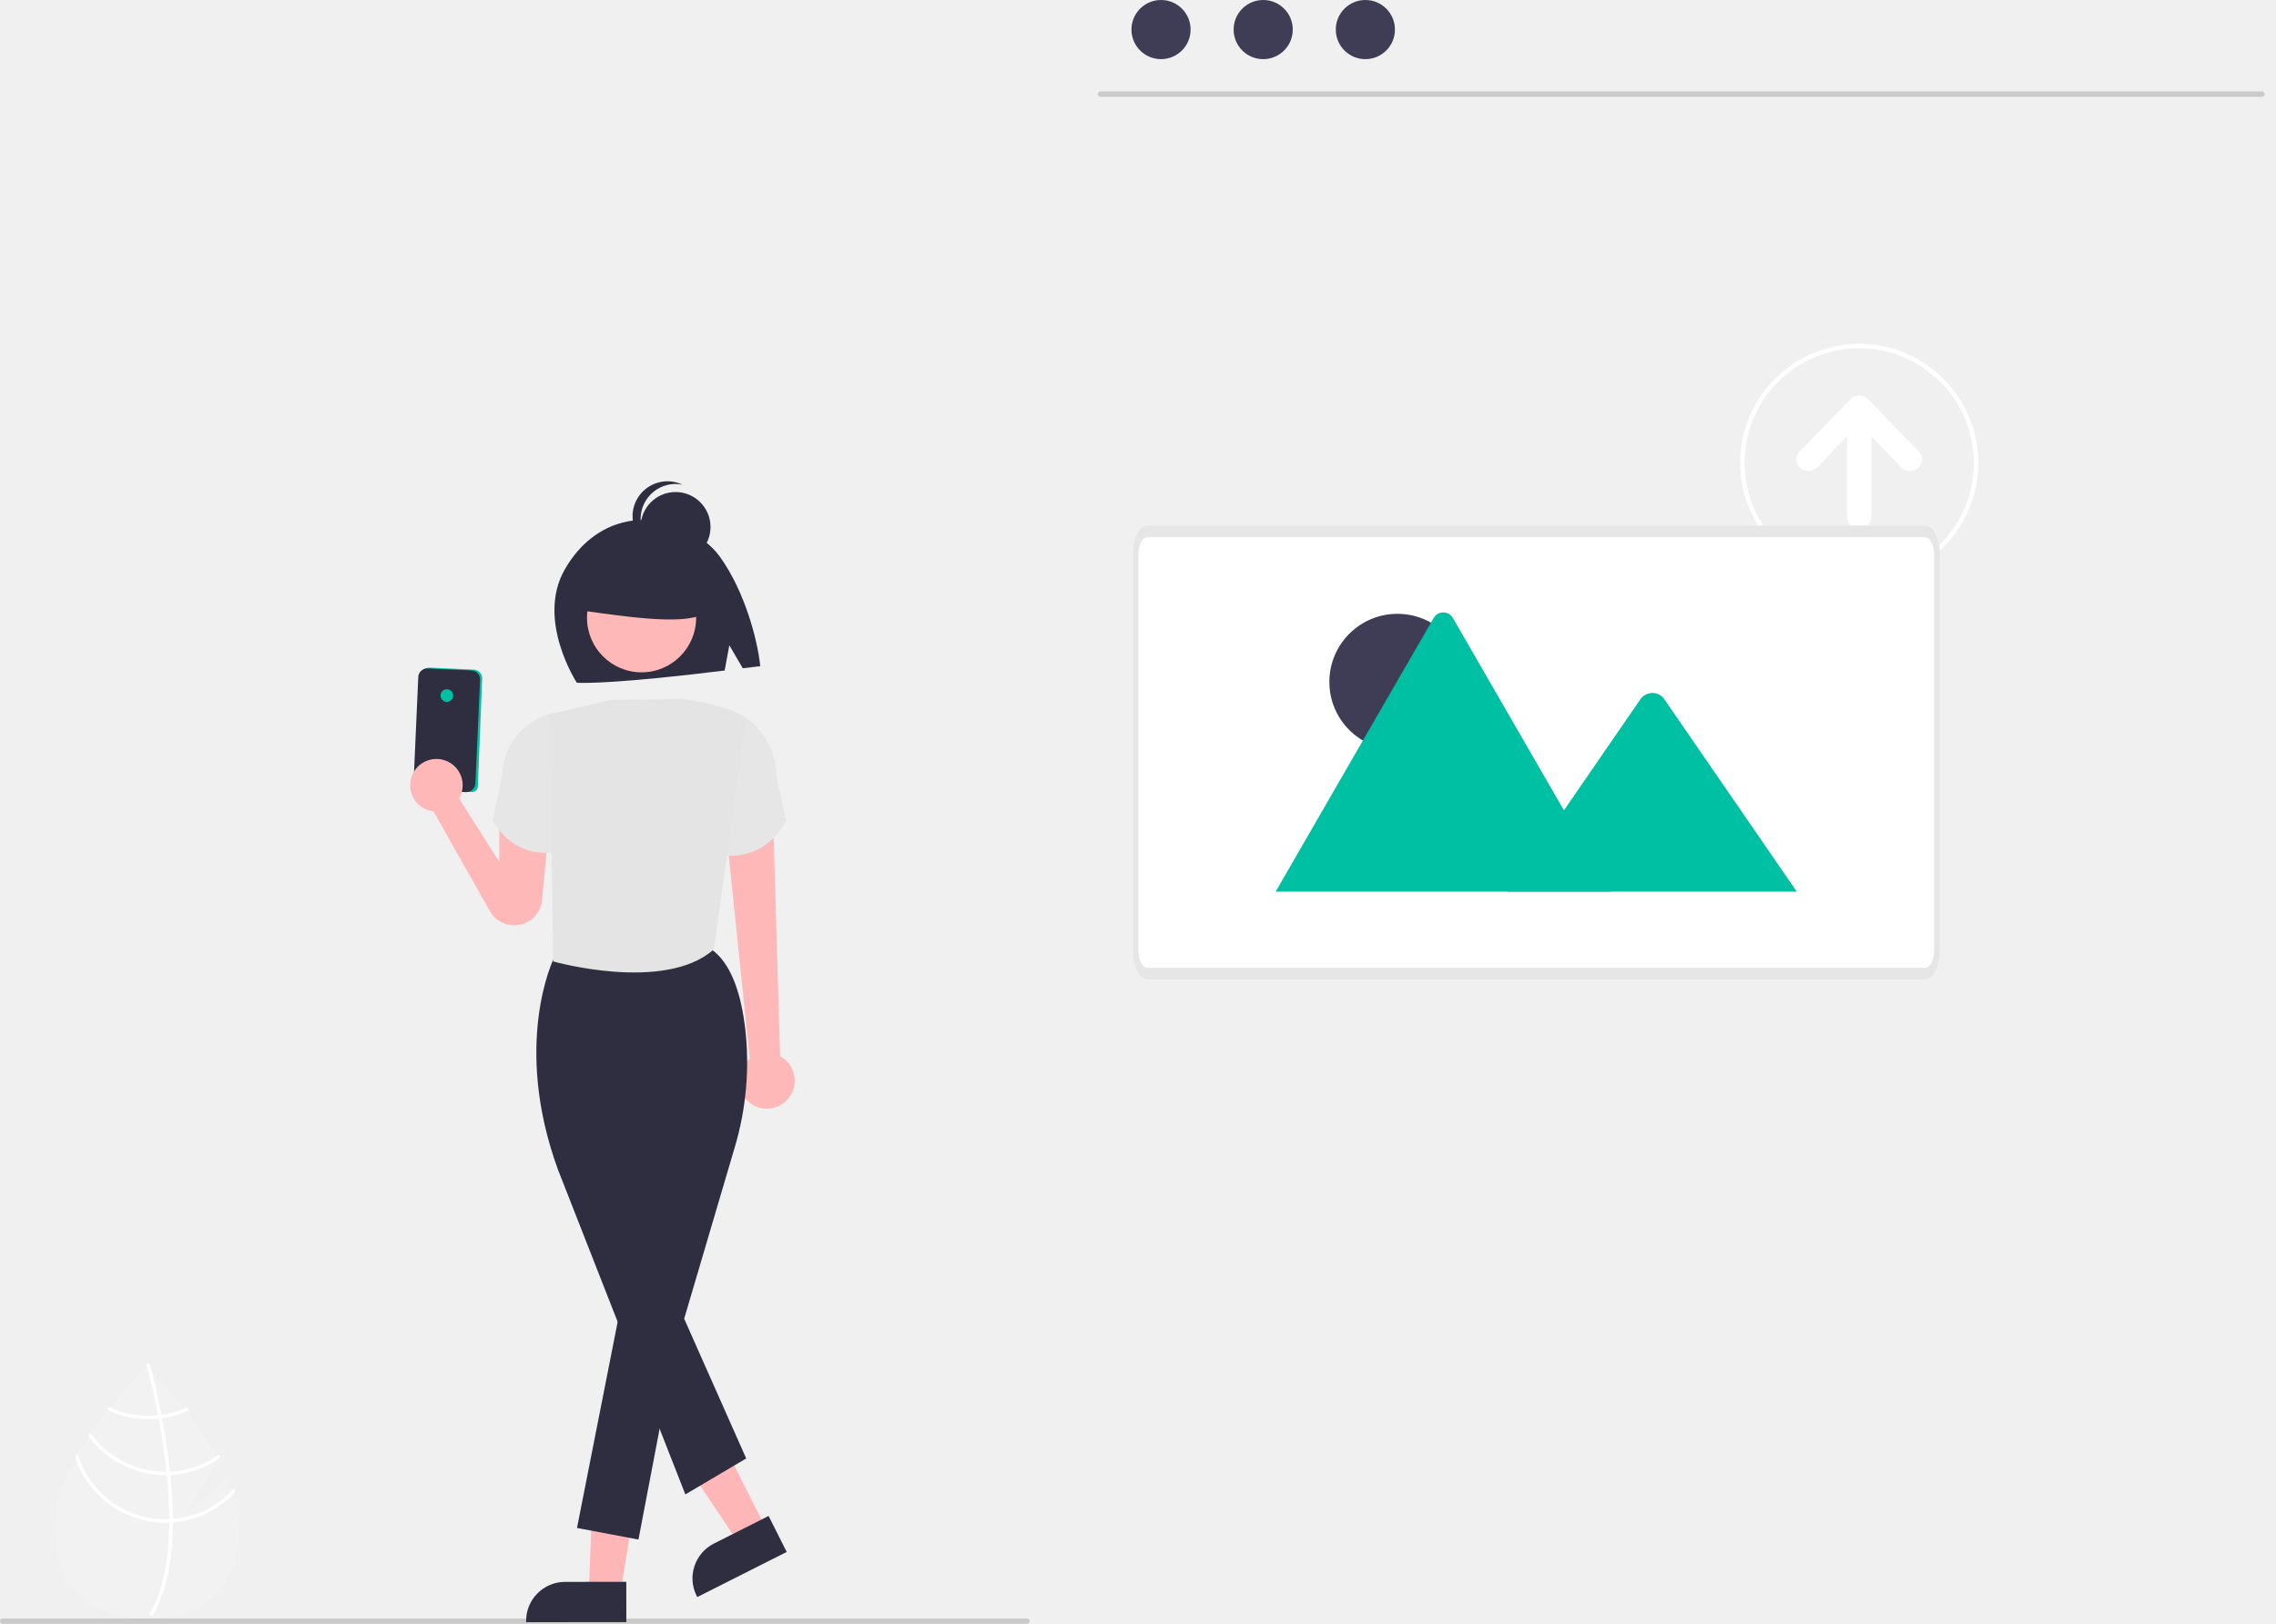
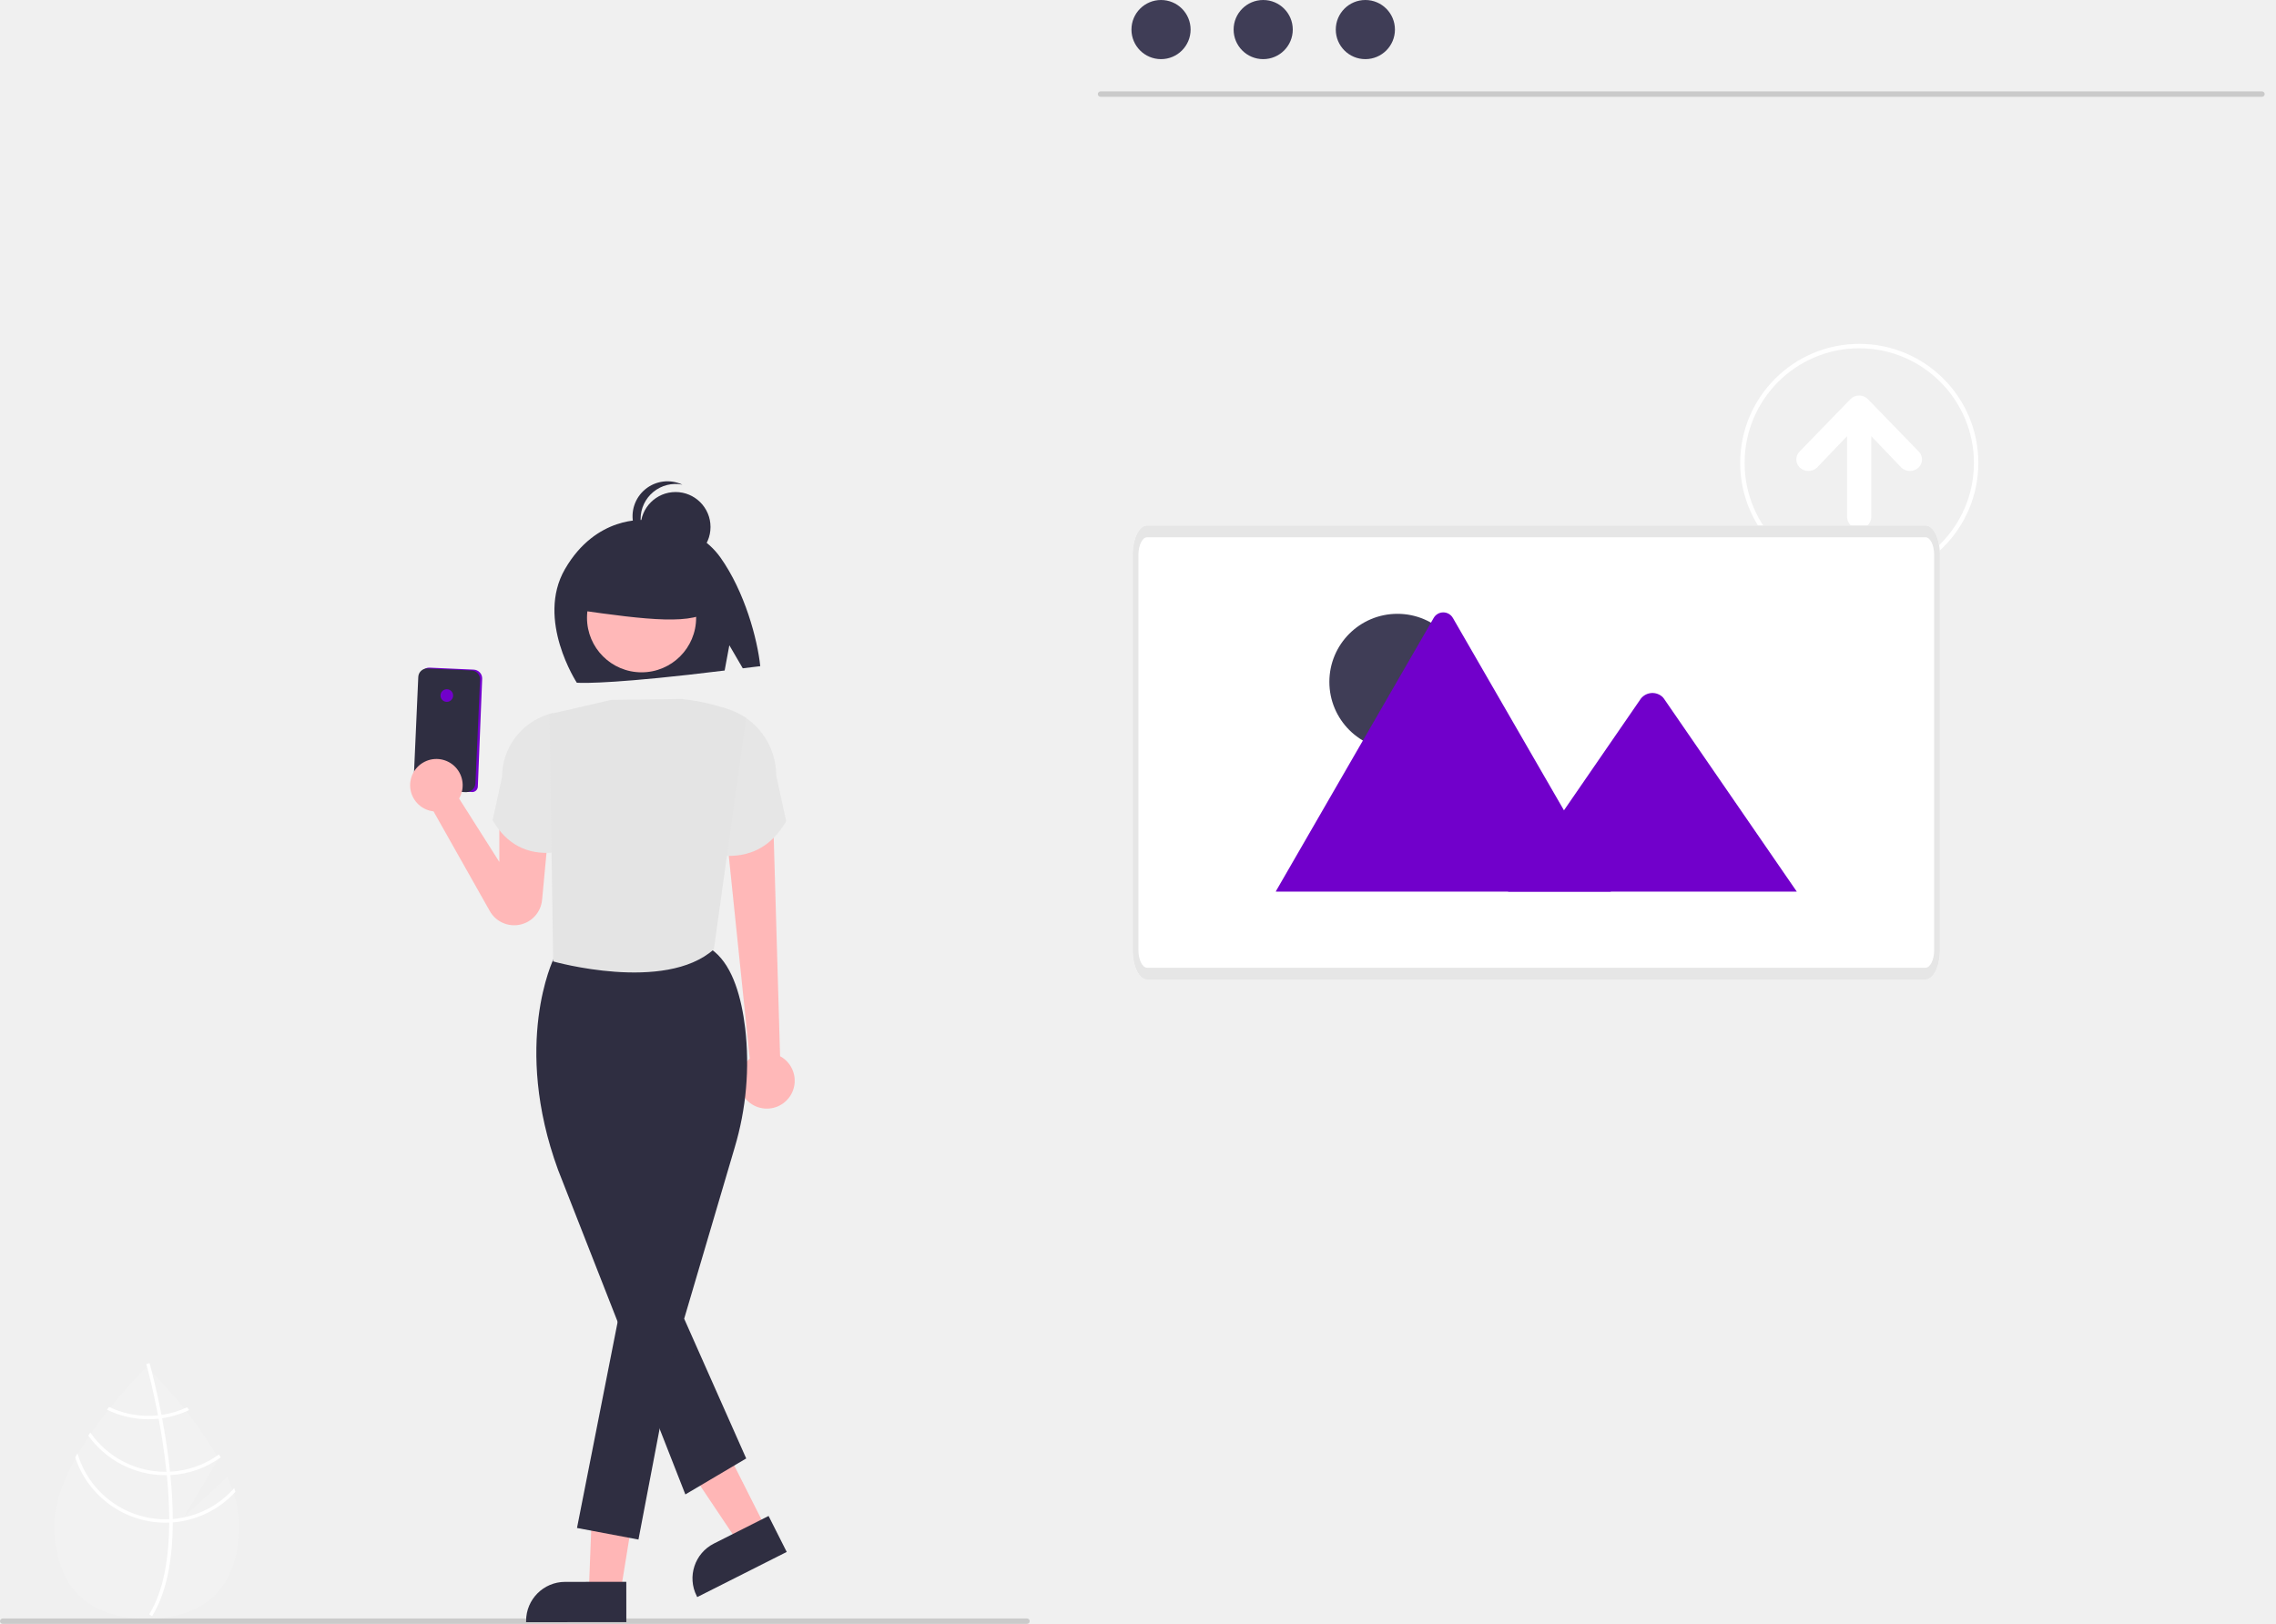
<svg xmlns="http://www.w3.org/2000/svg" data-name="Layer 1" width="846.547" height="604.047" viewBox="0 0 846.547 604.047">
  <path d="M261.305,697.327l-16.157,14.874,12.84-21.545c-10.116-18.345-26.661-34.2-26.661-34.2s-34.325,32.886-34.325,58.737S212.37,750.071,231.327,750.071c18.957,0,34.325-9.026,34.325-34.877C265.652,709.44,263.949,703.338,261.305,697.327Z" transform="translate(-176.7264 -147.9764)" fill="#f2f2f2" />
  <path d="M240.993,713.007v1.274c-.076,14.811-2.574,26.368-7.475,34.505-.069.12-.145.233-.214.353l-.549-.334-.524-.328c5.438-8.787,7.361-21.208,7.431-34.126.006-.416.013-.839.006-1.262-.019-5.469-.353-11.001-.889-16.376-.038-.416-.082-.839-.126-1.262-.744-7.09-1.817-13.865-2.914-19.75-.076-.416-.158-.833-.24-1.243-1.899-9.954-3.835-17.164-4.277-18.76-.05-.196-.082-.303-.088-.328l.599-.17.006-.006.606-.17c.006.025.114.385.29,1.053.675,2.498,2.429,9.279,4.151,18.224.076.404.158.82.233,1.236.896,4.775,1.773,10.112,2.466,15.713q.265,2.11.473,4.163c.05.423.095.845.132,1.262Q240.962,705.39,240.993,713.007Z" transform="translate(-176.7264 -147.9764)" fill="#fff" />
  <path d="M236.786,674.301c-.423.057-.852.114-1.287.158a34.8,34.8,0,0,1-3.558.183,33.851,33.851,0,0,1-14.635-3.305c-.265.334-.53.669-.801,1.009a35.104,35.104,0,0,0,15.436,3.558,36.006,36.006,0,0,0,3.797-.202c.429-.044.858-.101,1.28-.164a34.809,34.809,0,0,0,10.061-3.047q-.407-.52-.795-1.022A33.735,33.735,0,0,1,236.786,674.301Z" transform="translate(-176.7264 -147.9764)" fill="#fff" />
  <path d="M239.959,695.414q-.653.038-1.306.038c-.132.006-.271.006-.404.006a34.031,34.031,0,0,1-27.932-14.59c-.252.372-.505.744-.751,1.123a35.294,35.294,0,0,0,28.683,14.729c.177,0,.353,0,.53-.006.442-.006.877-.019,1.312-.038a35.108,35.108,0,0,0,18.703-6.56c-.202-.372-.404-.744-.612-1.116A33.797,33.797,0,0,1,239.959,695.414Z" transform="translate(-176.7264 -147.9764)" fill="#fff" />
  <path d="M240.993,713.007c-.442.038-.883.063-1.325.082-.473.019-.946.032-1.419.032a34.123,34.123,0,0,1-32.713-24.551c-.284.511-.568,1.016-.839,1.527A35.372,35.372,0,0,0,238.249,714.382c.473,0,.946-.006,1.413-.032.448-.013.889-.038,1.331-.069a35.269,35.269,0,0,0,23.277-11.361c-.132-.467-.284-.927-.435-1.394A34.013,34.013,0,0,1,240.993,713.007Z" transform="translate(-176.7264 -147.9764)" fill="#fff" />
  <rect x="536.547" y="76.243" width="310" height="187.804" fill="#f0f0f0" />
  <path d="M1018.057,183.976h-432a1,1,0,0,1,0-2h432a1,1,0,0,1,0,2Z" transform="translate(-176.7264 -147.9764)" fill="#cacaca" />
  <circle cx="431.839" cy="11" r="11" fill="#3f3d56" />
  <circle cx="469.839" cy="11" r="11" fill="#3f3d56" />
  <circle cx="507.839" cy="11" r="11" fill="#3f3d56" />
  <path d="M890.288,315.832l-18.87-19.448a4.289,4.289,0,0,0-3.154-1.267h-.056a4.289,4.289,0,0,0-3.154,1.267l-18.87,19.448a4.164,4.164,0,0,0-.198,5.886q.096.102.198.198a4.658,4.658,0,0,0,6.365,0l11.181-11.688v30.136a4.511,4.511,0,0,0,9.013,0v-30.136l11.181,11.688a4.658,4.658,0,0,0,6.365,0,4.164,4.164,0,0,0,.198-5.886Q890.39,315.927,890.288,315.832Z" transform="translate(-176.7264 -147.9764)" fill="#fff" />
  <path d="M868.274,364.457a44.286,44.286,0,1,1,44.286-44.286A44.336,44.336,0,0,1,868.274,364.457Zm0-86.931a42.645,42.645,0,1,0,42.645,42.645A42.694,42.694,0,0,0,868.274,277.526Z" transform="translate(-176.7264 -147.9764)" fill="#fff" />
  <path id="a4df8293-127a-4fe1-b900-32b0737a0281-336" data-name="Path 138" d="M892.912,512.336H603.379c-2.959-.008-5.358-4.913-5.362-10.97V354.412c0-6.056,2.402-10.96,5.362-10.97H892.912c2.959.008,5.358,4.913,5.362,10.97V501.365C898.27,507.421,895.867,512.329,892.912,512.336Z" transform="translate(-176.7264 -147.9764)" fill="#fff" />
  <g id="f5addd83-a4bf-4cbc-bc49-a1c93dc12b76" data-name="Group 38">
    <circle id="b85ea7ab-2687-4539-bc87-5f9af2589fda" data-name="Ellipse 7" cx="519.767" cy="253.648" r="25.318" fill="#3f3d56" />
-     <path id="a93bdb3c-c63a-46e2-832f-5ad698cb7678-337" data-name="Path 63" d="M775.888,479.643H651.686a2.542,2.542,0,0,1-.464-.038L709.966,377.858a4.112,4.112,0,0,1,7.159,0l39.423,68.281,1.89,3.267Z" transform="translate(-176.7264 -147.9764)" fill="#00c0a3" />
-     <path id="a9a16db8-129a-402e-ab5a-cd8e8637e69a-338" data-name="Path 65" d="M845.04,479.645H737.614l20.816-30.235,1.498-2.178,27.126-39.404a5.489,5.489,0,0,1,8.153-.486,4.902,4.902,0,0,1,.391.486Z" transform="translate(-176.7264 -147.9764)" fill="#00c0a3" />
+     <path id="a93bdb3c-c63a-46e2-832f-5ad698cb7678-337" data-name="Path 63" d="M775.888,479.643H651.686a2.542,2.542,0,0,1-.464-.038L709.966,377.858a4.112,4.112,0,0,1,7.159,0l39.423,68.281,1.89,3.267Z" transform="translate(-176.7264 -147.9764)" fill="#7100CB" />
+     <path id="a9a16db8-129a-402e-ab5a-cd8e8637e69a-338" data-name="Path 65" d="M845.04,479.645H737.614l20.816-30.235,1.498-2.178,27.126-39.404a5.489,5.489,0,0,1,8.153-.486,4.902,4.902,0,0,1,.391.486Z" transform="translate(-176.7264 -147.9764)" fill="#7100CB" />
  </g>
  <path id="e7d95ff1-9828-4401-a808-15868bd1799b-339" data-name="Path 138" d="M892.912,512.336H603.379c-2.959-.008-5.358-4.913-5.362-10.97V354.412c0-6.056,2.402-10.96,5.362-10.97H892.912c2.959.008,5.358,4.913,5.362,10.97V501.365C898.27,507.421,895.867,512.329,892.912,512.336ZM603.379,347.829c-1.776,0-3.215,2.949-3.218,6.582v146.953c0,3.633,1.441,6.579,3.218,6.582H892.912c1.776,0,3.215-2.948,3.218-6.582V354.412c0-3.633-1.441-6.579-3.218-6.582Z" transform="translate(-176.7264 -147.9764)" fill="#e6e6e6" />
  <path d="M558.726,752.024h-381a1,1,0,1,1,0-2h381a1,1,0,0,1,0,2Z" transform="translate(-176.7264 -147.9764)" fill="#cacaca" />
  <path d="M444.678,355.338c-9.416-13.26-28.045-13.878-28.045-13.878s-18.153-1.935-29.798,18.26c-10.854,18.823,4.439,42.221,4.439,42.221,3.023.181,16.091.26,54.983-4.545L448,388l4.999,8.57c2.078-.254,4.24-.516,6.499-.789C458.476,385.808,453.738,368.097,444.678,355.338Z" transform="translate(-176.7264 -147.9764)" fill="#2f2e41" />
  <path d="M466.874,540.864l-2.494-85.806-16.983,7.43,8.195,79.306a10.371,10.371,0,1,0,11.283-.93Z" transform="translate(-176.7264 -147.9764)" fill="#ffb8b8" />
  <path d="M444.743,466.202c11.076,1.072,19.031-3.504,24.413-12.737l-3.715-17.011a26.031,26.031,0,0,0-18.192-24.822l-1.975-.624Z" transform="translate(-176.7264 -147.9764)" fill="#e6e6e6" />
-   <path d="M352.354,442.608a2.097,2.097,0,0,1-.432-.045l-20.488-.346-.045-.509.001-.022,1.7-42.215a3.287,3.287,0,0,1,3.43-3.139l16.411.732a3.286,3.286,0,0,1,3.137,3.429l-1.615,40.098a2.102,2.102,0,0,1-2.098,2.017Z" transform="translate(-176.7264 -147.9764)" fill="#00c0a3" />
+   <path d="M352.354,442.608a2.097,2.097,0,0,1-.432-.045l-20.488-.346-.045-.509.001-.022,1.7-42.215a3.287,3.287,0,0,1,3.43-3.139l16.411.732a3.286,3.286,0,0,1,3.137,3.429l-1.615,40.098a2.102,2.102,0,0,1-2.098,2.017Z" transform="translate(-176.7264 -147.9764)" fill="#7100CB" />
  <path d="M350.121,442.638c-.052,0-.105-.001-.157-.004l-16.087-.717a3.453,3.453,0,0,1-3.291-3.599l1.718-38.546a3.29,3.29,0,0,1,3.43-3.137l16.41.732a3.29,3.29,0,0,1,3.137,3.43l-1.718,38.546a3.449,3.449,0,0,1-3.441,3.295Z" transform="translate(-176.7264 -147.9764)" fill="#2f2e41" />
-   <circle cx="166.192" cy="258.728" r="2.349" fill="#00c0a3" />
+   <circle cx="166.192" cy="258.728" r="2.349" fill="#7100CB" />
  <path d="M362.449,453.097V468.591l-14.968-23.586a9.772,9.772,0,1,0-9.507,4.78l20.924,37.075a10.424,10.424,0,0,0,19.456-4.15l2.589-27.613Z" transform="translate(-176.7264 -147.9764)" fill="#ffb8b8" />
  <path d="M382.941,465.092c-10.431,1.009-17.923-3.3-22.992-11.996l3.499-16.021a24.516,24.516,0,0,1,17.133-23.378l1.86-.587Z" transform="translate(-176.7264 -147.9764)" fill="#e6e6e6" />
  <polygon points="230.398 594.758 218.985 592.906 220.697 548.005 237.541 550.738 230.398 594.758" fill="#ffb6b6" />
  <path d="M409.688,751.362l-37.28.037-0-.472a14.511,14.511,0,0,1,14.495-14.525h.001l22.769-.023Z" transform="translate(-176.7264 -147.9764)" fill="#2f2e41" />
  <polygon points="284.937 568.612 274.614 573.82 249.614 536.483 264.849 528.797 284.937 568.612" fill="#ffb6b6" />
  <path d="M469.344,725.265l-33.284,16.793-.212-.421a14.511,14.511,0,0,1,6.418-19.491l.001-0,20.329-10.257Z" transform="translate(-176.7264 -147.9764)" fill="#2f2e41" />
  <circle cx="238.628" cy="229.796" r="20.295" fill="#ffb8b8" />
  <path d="M440.515,357.314l-18.404-9.641-25.416,3.944-5.258,23.225c25.956,3.733,43.922,5.874,49.955-.438Z" transform="translate(-176.7264 -147.9764)" fill="#2f2e41" />
  <path d="M382.622,504.678s-15.471,31.642,1.671,78.465L431.64,703.874l22.635-13.381-23.073-51.977,18.768-63.621a110.571,110.571,0,0,0,3.915-44.519c-1.353-11.188-4.492-22.566-11.32-28.302C426.499,488.578,382.622,504.678,382.622,504.678Z" transform="translate(-176.7264 -147.9764)" fill="#2f2e41" />
  <polygon points="231.778 481.348 214.613 568.374 237.473 572.684 251.854 497.356 231.778 481.348" fill="#2f2e41" />
  <path d="M430.323,407.977l-26.24.35L381.114,413.61l1.361,91.999s41.528,11.749,59.769-4.499l12.031-86.107C447.525,411.188,439.418,408.991,430.323,407.977Z" transform="translate(-176.7264 -147.9764)" fill="#e4e4e4" />
  <circle cx="251.274" cy="196.024" r="13" fill="#2f2e41" />
  <path d="M415,341a12.993,12.993,0,0,1,15.537-12.748,12.994,12.994,0,1,0-8.075,24.497A12.989,12.989,0,0,1,415,341Z" transform="translate(-176.7264 -147.9764)" fill="#2f2e41" />
</svg>
